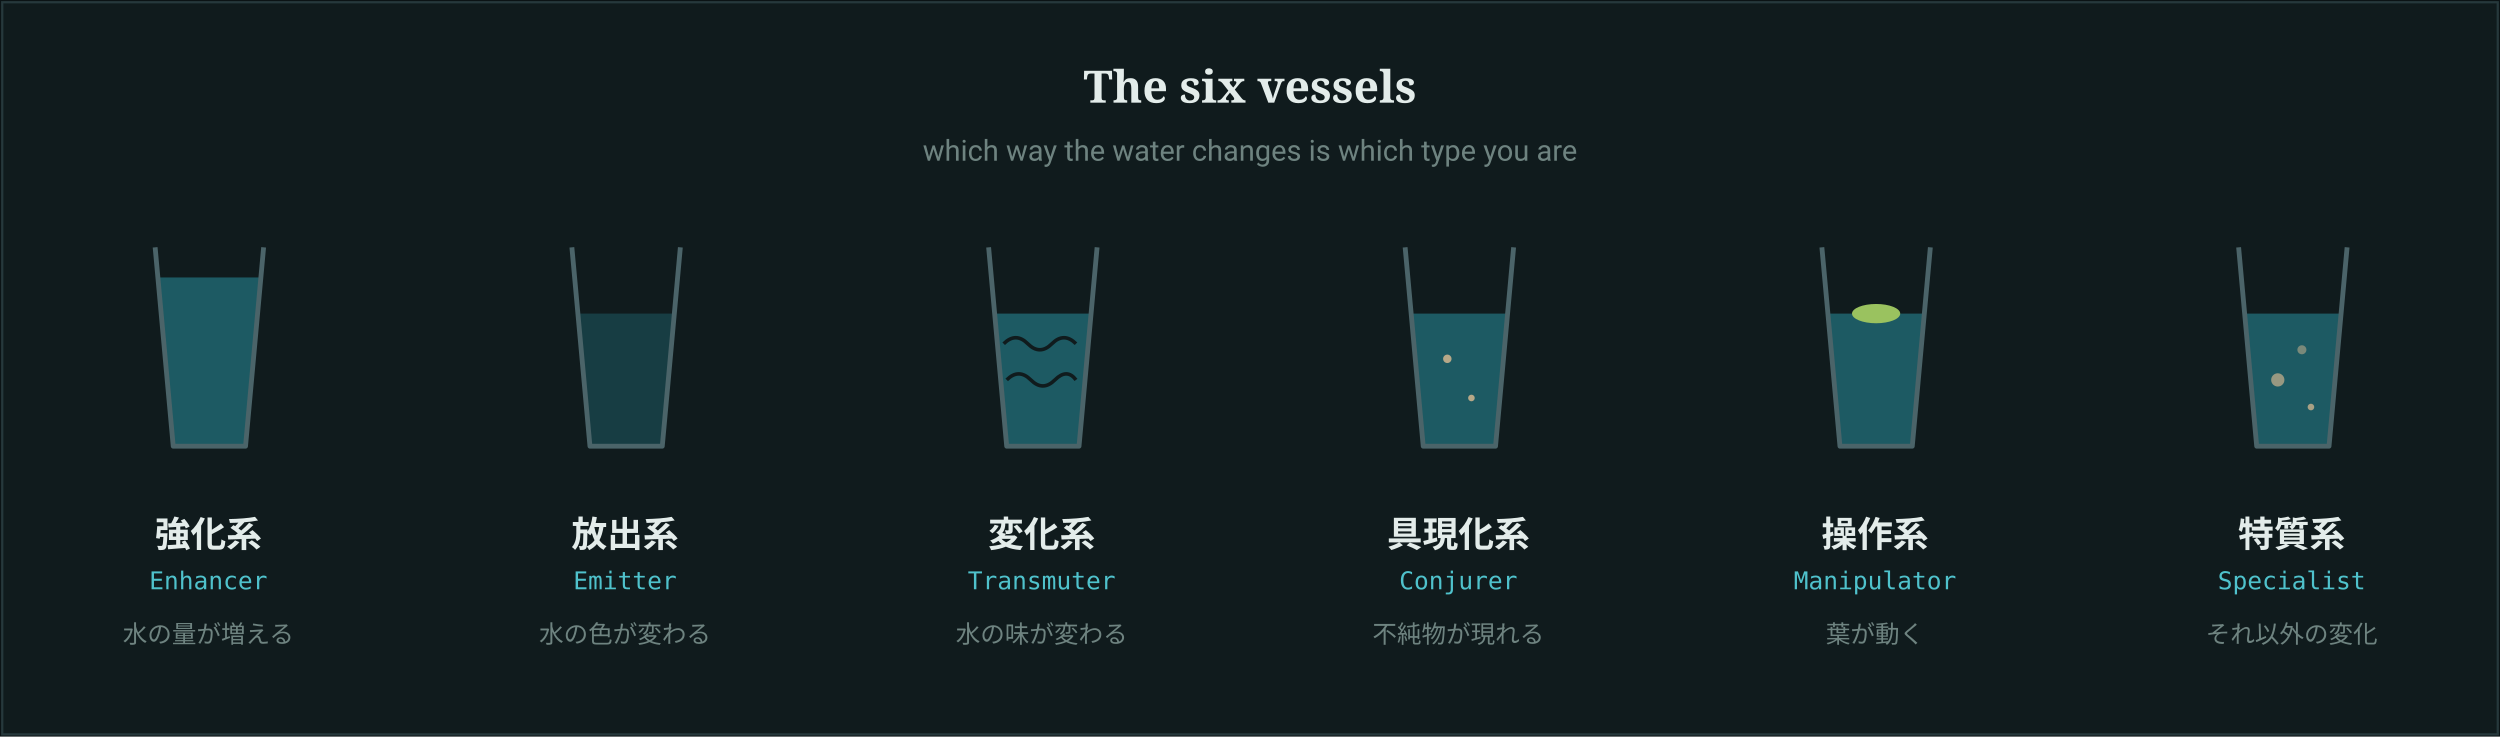
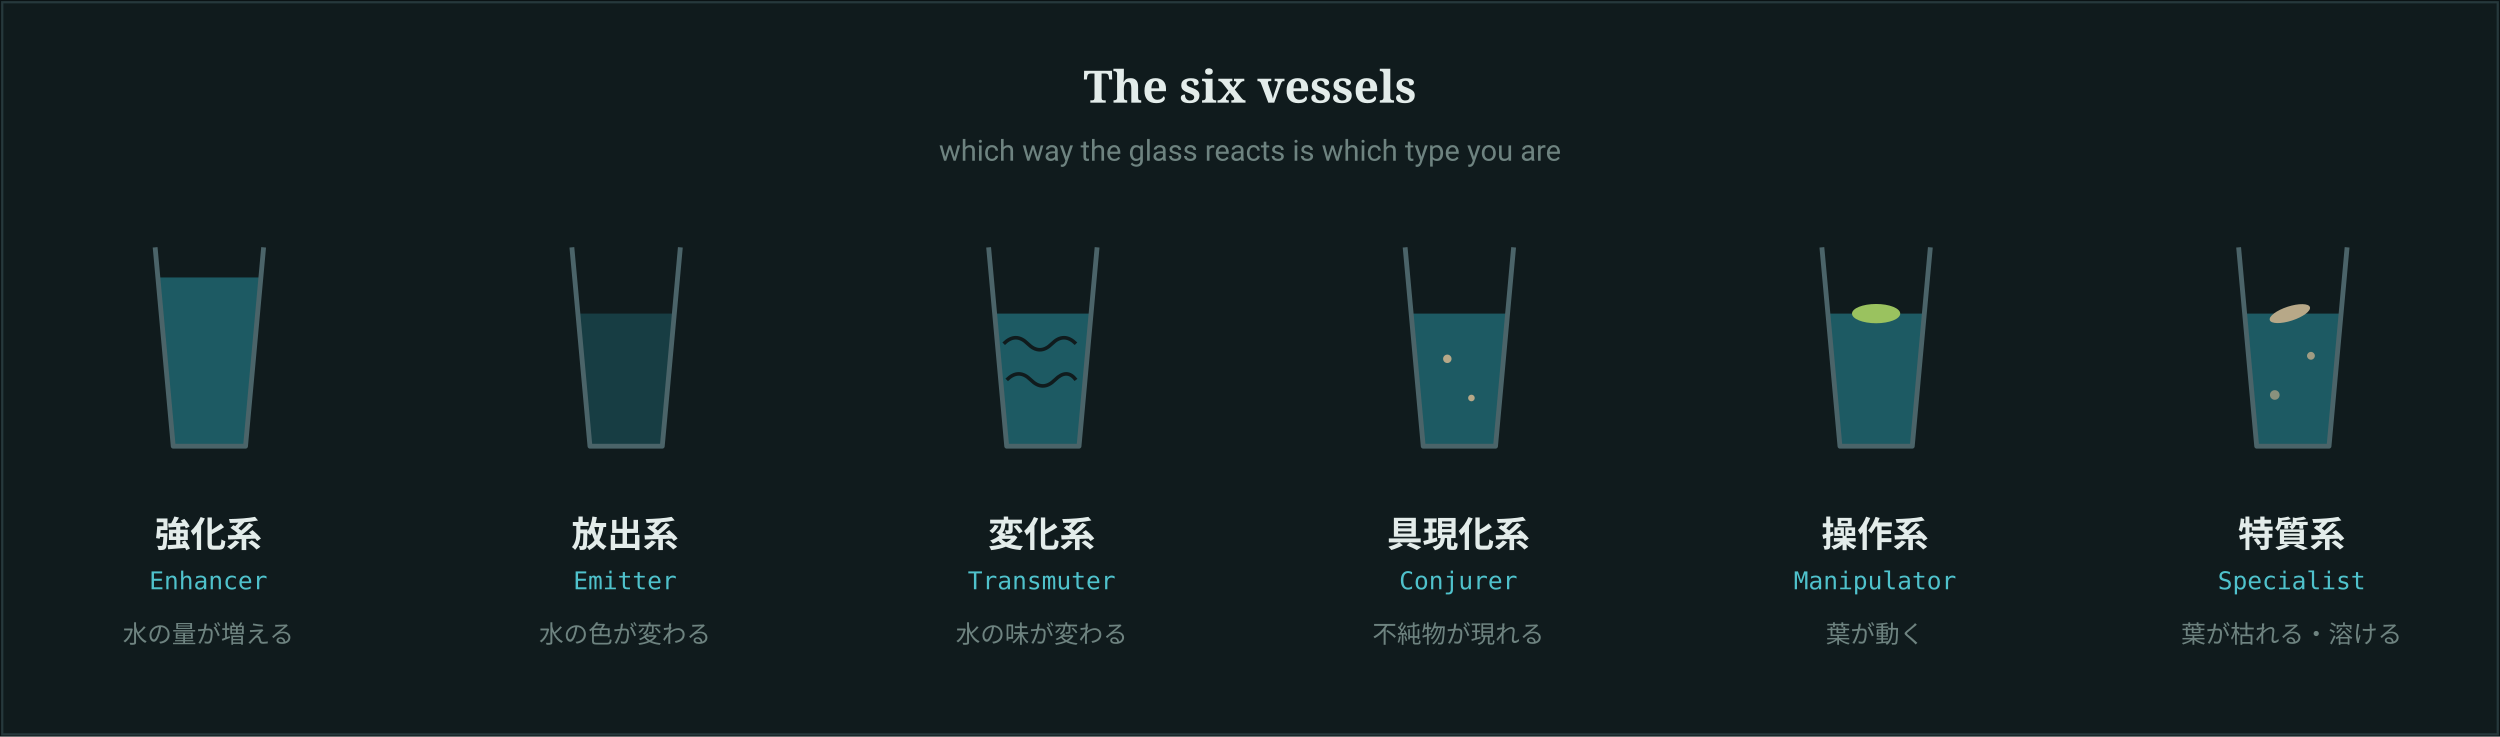
<svg xmlns="http://www.w3.org/2000/svg" viewBox="0 0 1120 330" width="1120" height="330" role="img" aria-label="The six vessels of the water divination">
  <rect width="1120" height="330" fill="#0b1315" />
  <rect x="1" y="1" width="1118" height="328" fill="#101b1d" stroke="#26383c" />
  <text x="560" y="46" font-family="Georgia,'Hiragino Mincho ProN','Yu Mincho',serif" font-size="20" fill="#e3ecea" text-anchor="middle" font-weight="700">The six vessels</text>
-   <text x="560" y="72" font-family="system-ui,-apple-system,'Segoe UI',Roboto,'Hiragino Sans','Yu Gothic UI',Meiryo,sans-serif" font-size="13" fill="#6e8380" text-anchor="middle" font-weight="400">which way the water changes is which type you are</text>
+   <text x="560" y="72" font-family="system-ui,-apple-system,'Segoe UI',Roboto,'Hiragino Sans','Yu Gothic UI',Meiryo,sans-serif" font-size="13" fill="#6e8380" text-anchor="middle" font-weight="400">which way the glass reacts is which type you are</text>
  <g transform="translate(53.3,100) scale(1.35)">
    <path fill="#1d5a63" d="M13 18 L47 18 L42 74 L18 74 Z" />
    <path fill="none" stroke="#4b6469" stroke-width="1.6" stroke-linejoin="round" d="M12 8 L18 74 L42 74 L48 8" />
  </g>
  <text x="93.333" y="245" font-family="Georgia,'Hiragino Mincho ProN','Yu Mincho',serif" font-size="16" fill="#e3ecea" text-anchor="middle" font-weight="700">強化系</text>
  <text x="93.333" y="264" font-family="ui-monospace,'Cascadia Mono',Consolas,monospace" font-size="11" fill="#4fc2cc" text-anchor="middle" font-weight="400">Enhancer</text>
  <text x="93.333" y="288" font-family="system-ui,-apple-system,'Segoe UI',Roboto,'Hiragino Sans','Yu Gothic UI',Meiryo,sans-serif" font-size="11" fill="#6e8380" text-anchor="middle" font-weight="400">水の量が増える</text>
  <g transform="translate(240.0,100) scale(1.35)">
    <path fill="#1d5a63" d="M14 30 L46 30 L42 74 L18 74 Z" opacity=".55" />
    <path fill="none" stroke="#4b6469" stroke-width="1.6" stroke-linejoin="round" d="M12 8 L18 74 L42 74 L48 8" />
  </g>
  <text x="280.0" y="245" font-family="Georgia,'Hiragino Mincho ProN','Yu Mincho',serif" font-size="16" fill="#e3ecea" text-anchor="middle" font-weight="700">放出系</text>
  <text x="280.0" y="264" font-family="ui-monospace,'Cascadia Mono',Consolas,monospace" font-size="11" fill="#4fc2cc" text-anchor="middle" font-weight="400">Emitter</text>
  <text x="280.0" y="288" font-family="system-ui,-apple-system,'Segoe UI',Roboto,'Hiragino Sans','Yu Gothic UI',Meiryo,sans-serif" font-size="11" fill="#6e8380" text-anchor="middle" font-weight="400">水の色が変わる</text>
  <g transform="translate(426.7,100) scale(1.35)">
    <path fill="#1d5a63" d="M14 30 L46 30 L42 74 L18 74 Z" />
    <path fill="none" stroke="#101b1d" stroke-width="1.2" d="M17 40 q4 -4 8 0 t8 0 t8 0" />
    <path fill="none" stroke="#101b1d" stroke-width="1.2" d="M18 52 q4 -4 8 0 t8 0 t7 0" />
    <path fill="none" stroke="#4b6469" stroke-width="1.6" stroke-linejoin="round" d="M12 8 L18 74 L42 74 L48 8" />
  </g>
  <text x="466.667" y="245" font-family="Georgia,'Hiragino Mincho ProN','Yu Mincho',serif" font-size="16" fill="#e3ecea" text-anchor="middle" font-weight="700">変化系</text>
  <text x="466.667" y="264" font-family="ui-monospace,'Cascadia Mono',Consolas,monospace" font-size="11" fill="#4fc2cc" text-anchor="middle" font-weight="400">Transmuter</text>
  <text x="466.667" y="288" font-family="system-ui,-apple-system,'Segoe UI',Roboto,'Hiragino Sans','Yu Gothic UI',Meiryo,sans-serif" font-size="11" fill="#6e8380" text-anchor="middle" font-weight="400">水の味が変わる</text>
  <g transform="translate(613.3,100) scale(1.35)">
    <path fill="#1d5a63" d="M14 30 L46 30 L42 74 L18 74 Z" />
    <circle fill="#b7a888" cx="26" cy="45" r="1.4" />
    <circle fill="#b7a888" cx="34" cy="58" r="1.1" />
    <path fill="none" stroke="#4b6469" stroke-width="1.6" stroke-linejoin="round" d="M12 8 L18 74 L42 74 L48 8" />
  </g>
  <text x="653.333" y="245" font-family="Georgia,'Hiragino Mincho ProN','Yu Mincho',serif" font-size="16" fill="#e3ecea" text-anchor="middle" font-weight="700">具現化系</text>
  <text x="653.333" y="264" font-family="ui-monospace,'Cascadia Mono',Consolas,monospace" font-size="11" fill="#4fc2cc" text-anchor="middle" font-weight="400">Conjurer</text>
  <text x="653.333" y="288" font-family="system-ui,-apple-system,'Segoe UI',Roboto,'Hiragino Sans','Yu Gothic UI',Meiryo,sans-serif" font-size="11" fill="#6e8380" text-anchor="middle" font-weight="400">不純物が現れる</text>
  <g transform="translate(800.0,100) scale(1.35)">
    <path fill="#1d5a63" d="M14 30 L46 30 L42 74 L18 74 Z" />
    <g>
      <ellipse fill="#9ac25f" cx="30" cy="30" rx="8" ry="3.2" />
    </g>
    <path fill="none" stroke="#4b6469" stroke-width="1.6" stroke-linejoin="round" d="M12 8 L18 74 L42 74 L48 8" />
  </g>
  <text x="840.0" y="245" font-family="Georgia,'Hiragino Mincho ProN','Yu Mincho',serif" font-size="16" fill="#e3ecea" text-anchor="middle" font-weight="700">操作系</text>
  <text x="840.0" y="264" font-family="ui-monospace,'Cascadia Mono',Consolas,monospace" font-size="11" fill="#4fc2cc" text-anchor="middle" font-weight="400">Manipulator</text>
  <text x="840.0" y="288" font-family="system-ui,-apple-system,'Segoe UI',Roboto,'Hiragino Sans','Yu Gothic UI',Meiryo,sans-serif" font-size="11" fill="#6e8380" text-anchor="middle" font-weight="400">葉が動く</text>
  <g transform="translate(986.7,100) scale(1.35)">
    <path fill="#1d5a63" d="M14 30 L46 30 L42 74 L18 74 Z" />
-     <circle fill="#b7a888" cx="25" cy="52" r="2.2" opacity=".8" />
-     <circle fill="#b7a888" cx="33" cy="42" r="1.5" opacity=".6" />
-     <circle fill="#b7a888" cx="36" cy="61" r="1.1" opacity=".9" />
+     <ellipse fill="#b7a888" cx="29" cy="30" rx="7" ry="2.4" transform="rotate(-18 29 30)" />
+     <circle fill="#b7a888" cx="36" cy="44" r="1.3" opacity=".85" />
+     <circle fill="#b7a888" cx="24" cy="57" r="1.6" opacity=".7" />
    <path fill="none" stroke="#4b6469" stroke-width="1.6" stroke-linejoin="round" d="M12 8 L18 74 L42 74 L48 8" />
  </g>
  <text x="1026.667" y="245" font-family="Georgia,'Hiragino Mincho ProN','Yu Mincho',serif" font-size="16" fill="#e3ecea" text-anchor="middle" font-weight="700">特質系</text>
  <text x="1026.667" y="264" font-family="ui-monospace,'Cascadia Mono',Consolas,monospace" font-size="11" fill="#4fc2cc" text-anchor="middle" font-weight="400">Specialist</text>
-   <text x="1026.667" y="288" font-family="system-ui,-apple-system,'Segoe UI',Roboto,'Hiragino Sans','Yu Gothic UI',Meiryo,sans-serif" font-size="11" fill="#6e8380" text-anchor="middle" font-weight="400">それ以外の変化</text>
+   <text x="1026.667" y="288" font-family="system-ui,-apple-system,'Segoe UI',Roboto,'Hiragino Sans','Yu Gothic UI',Meiryo,sans-serif" font-size="11" fill="#6e8380" text-anchor="middle" font-weight="400">葉が枯れる・溶ける</text>
</svg>
